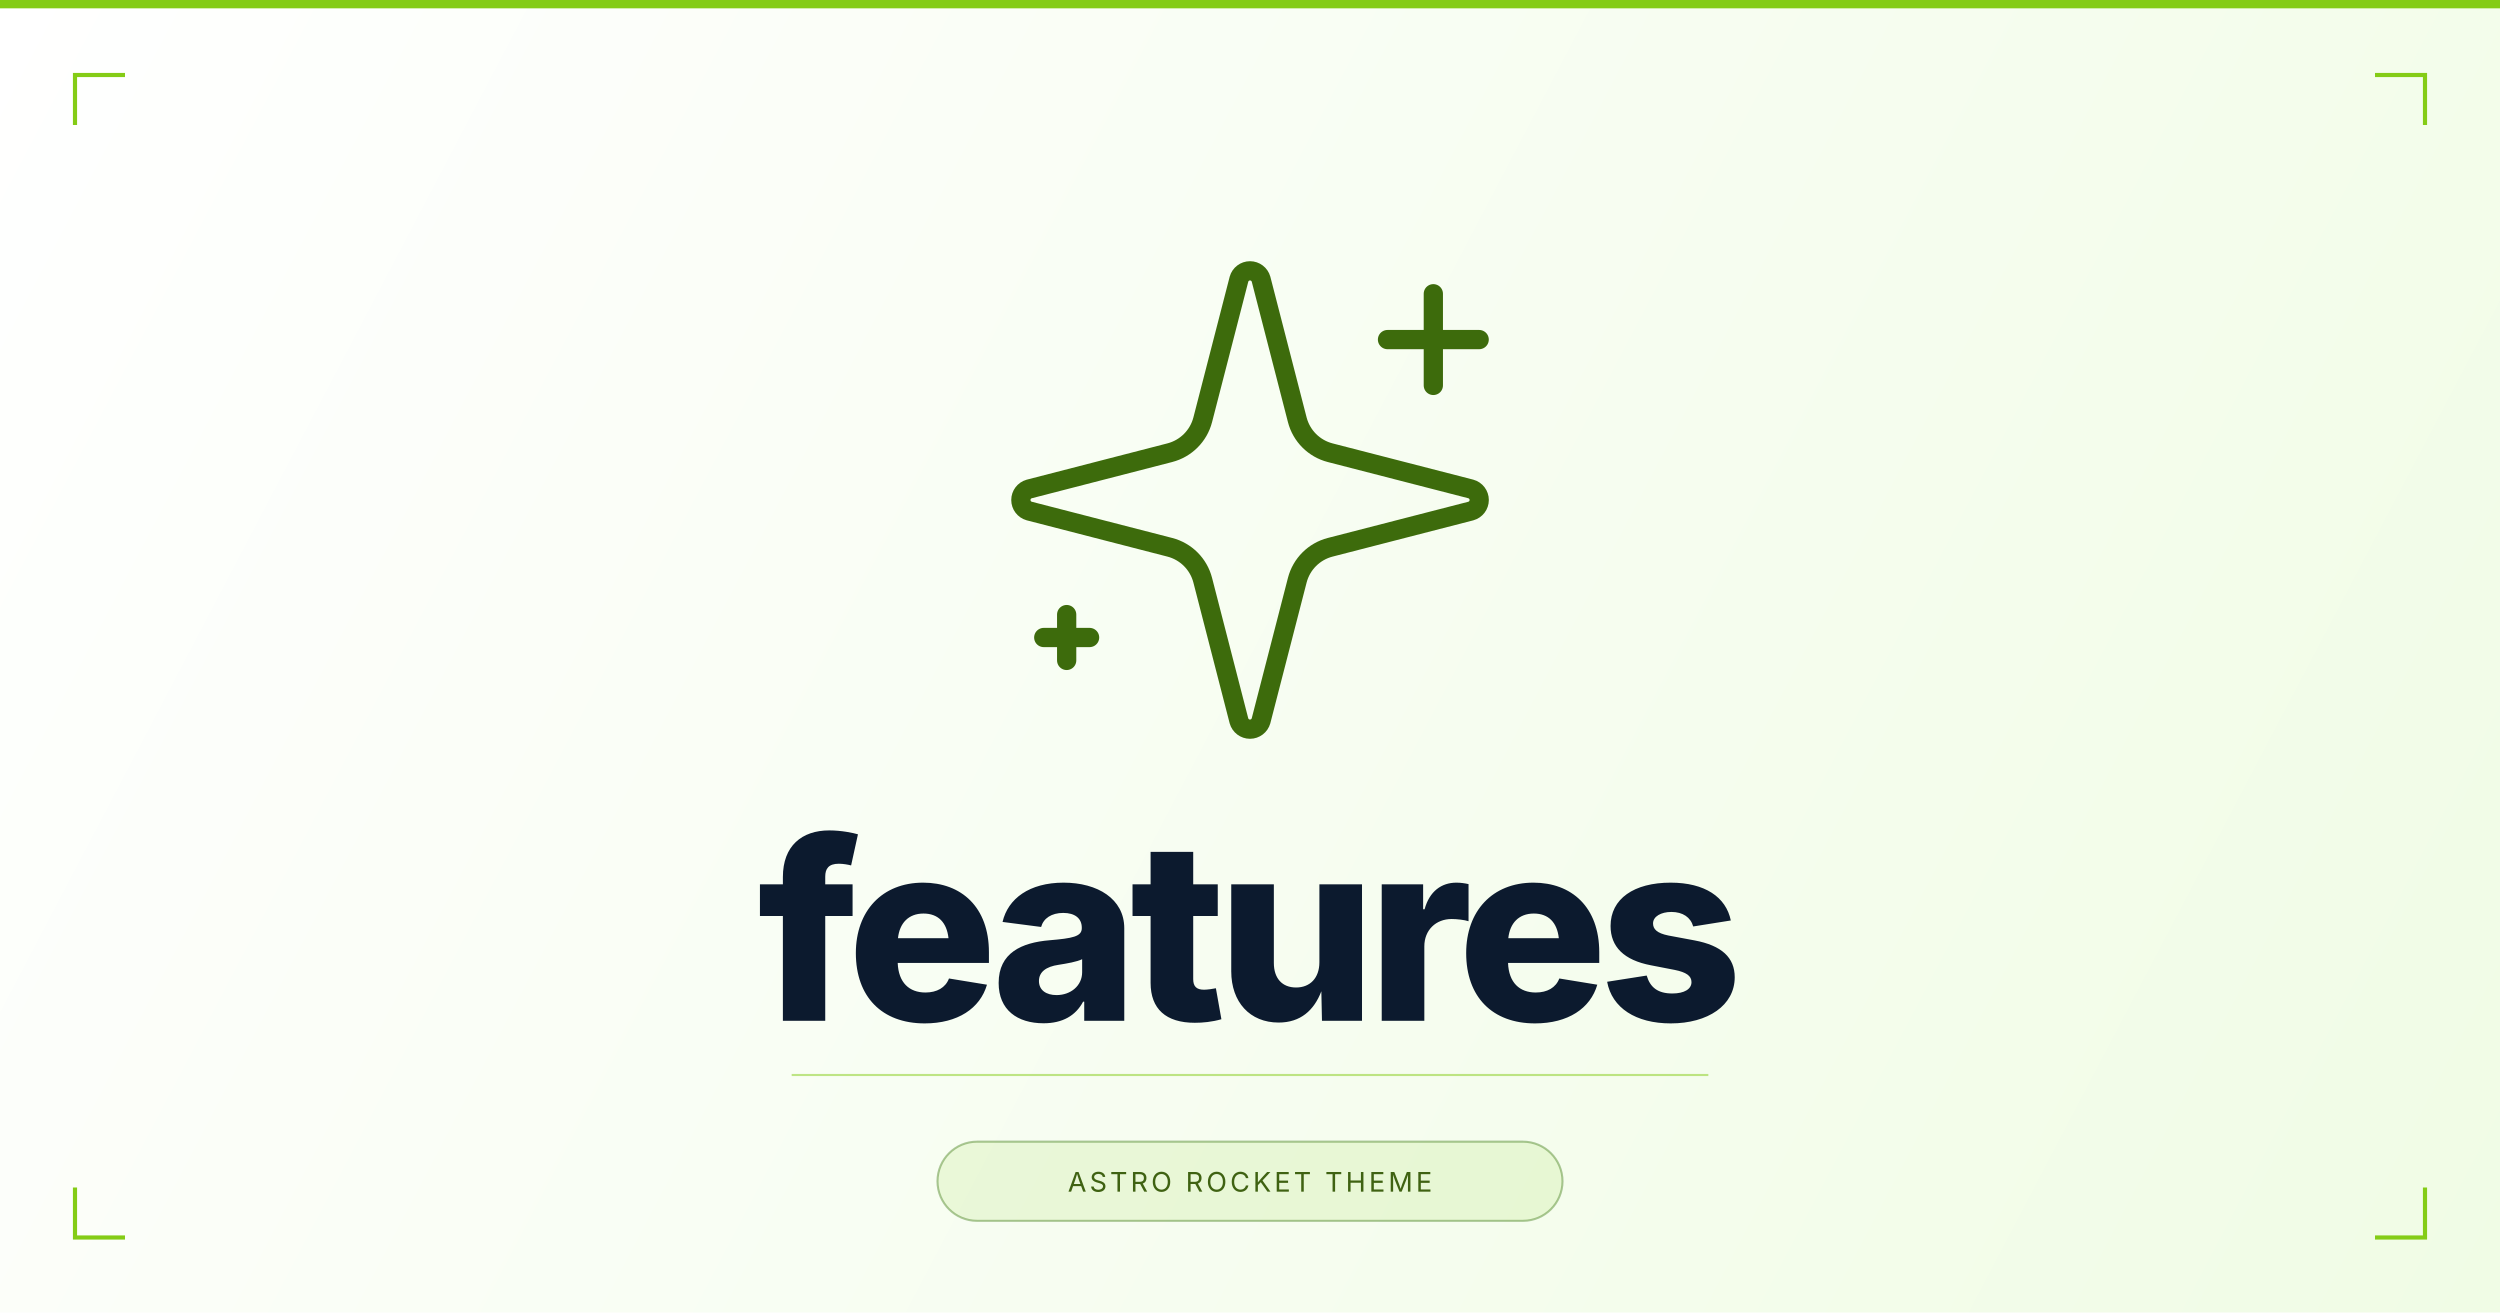
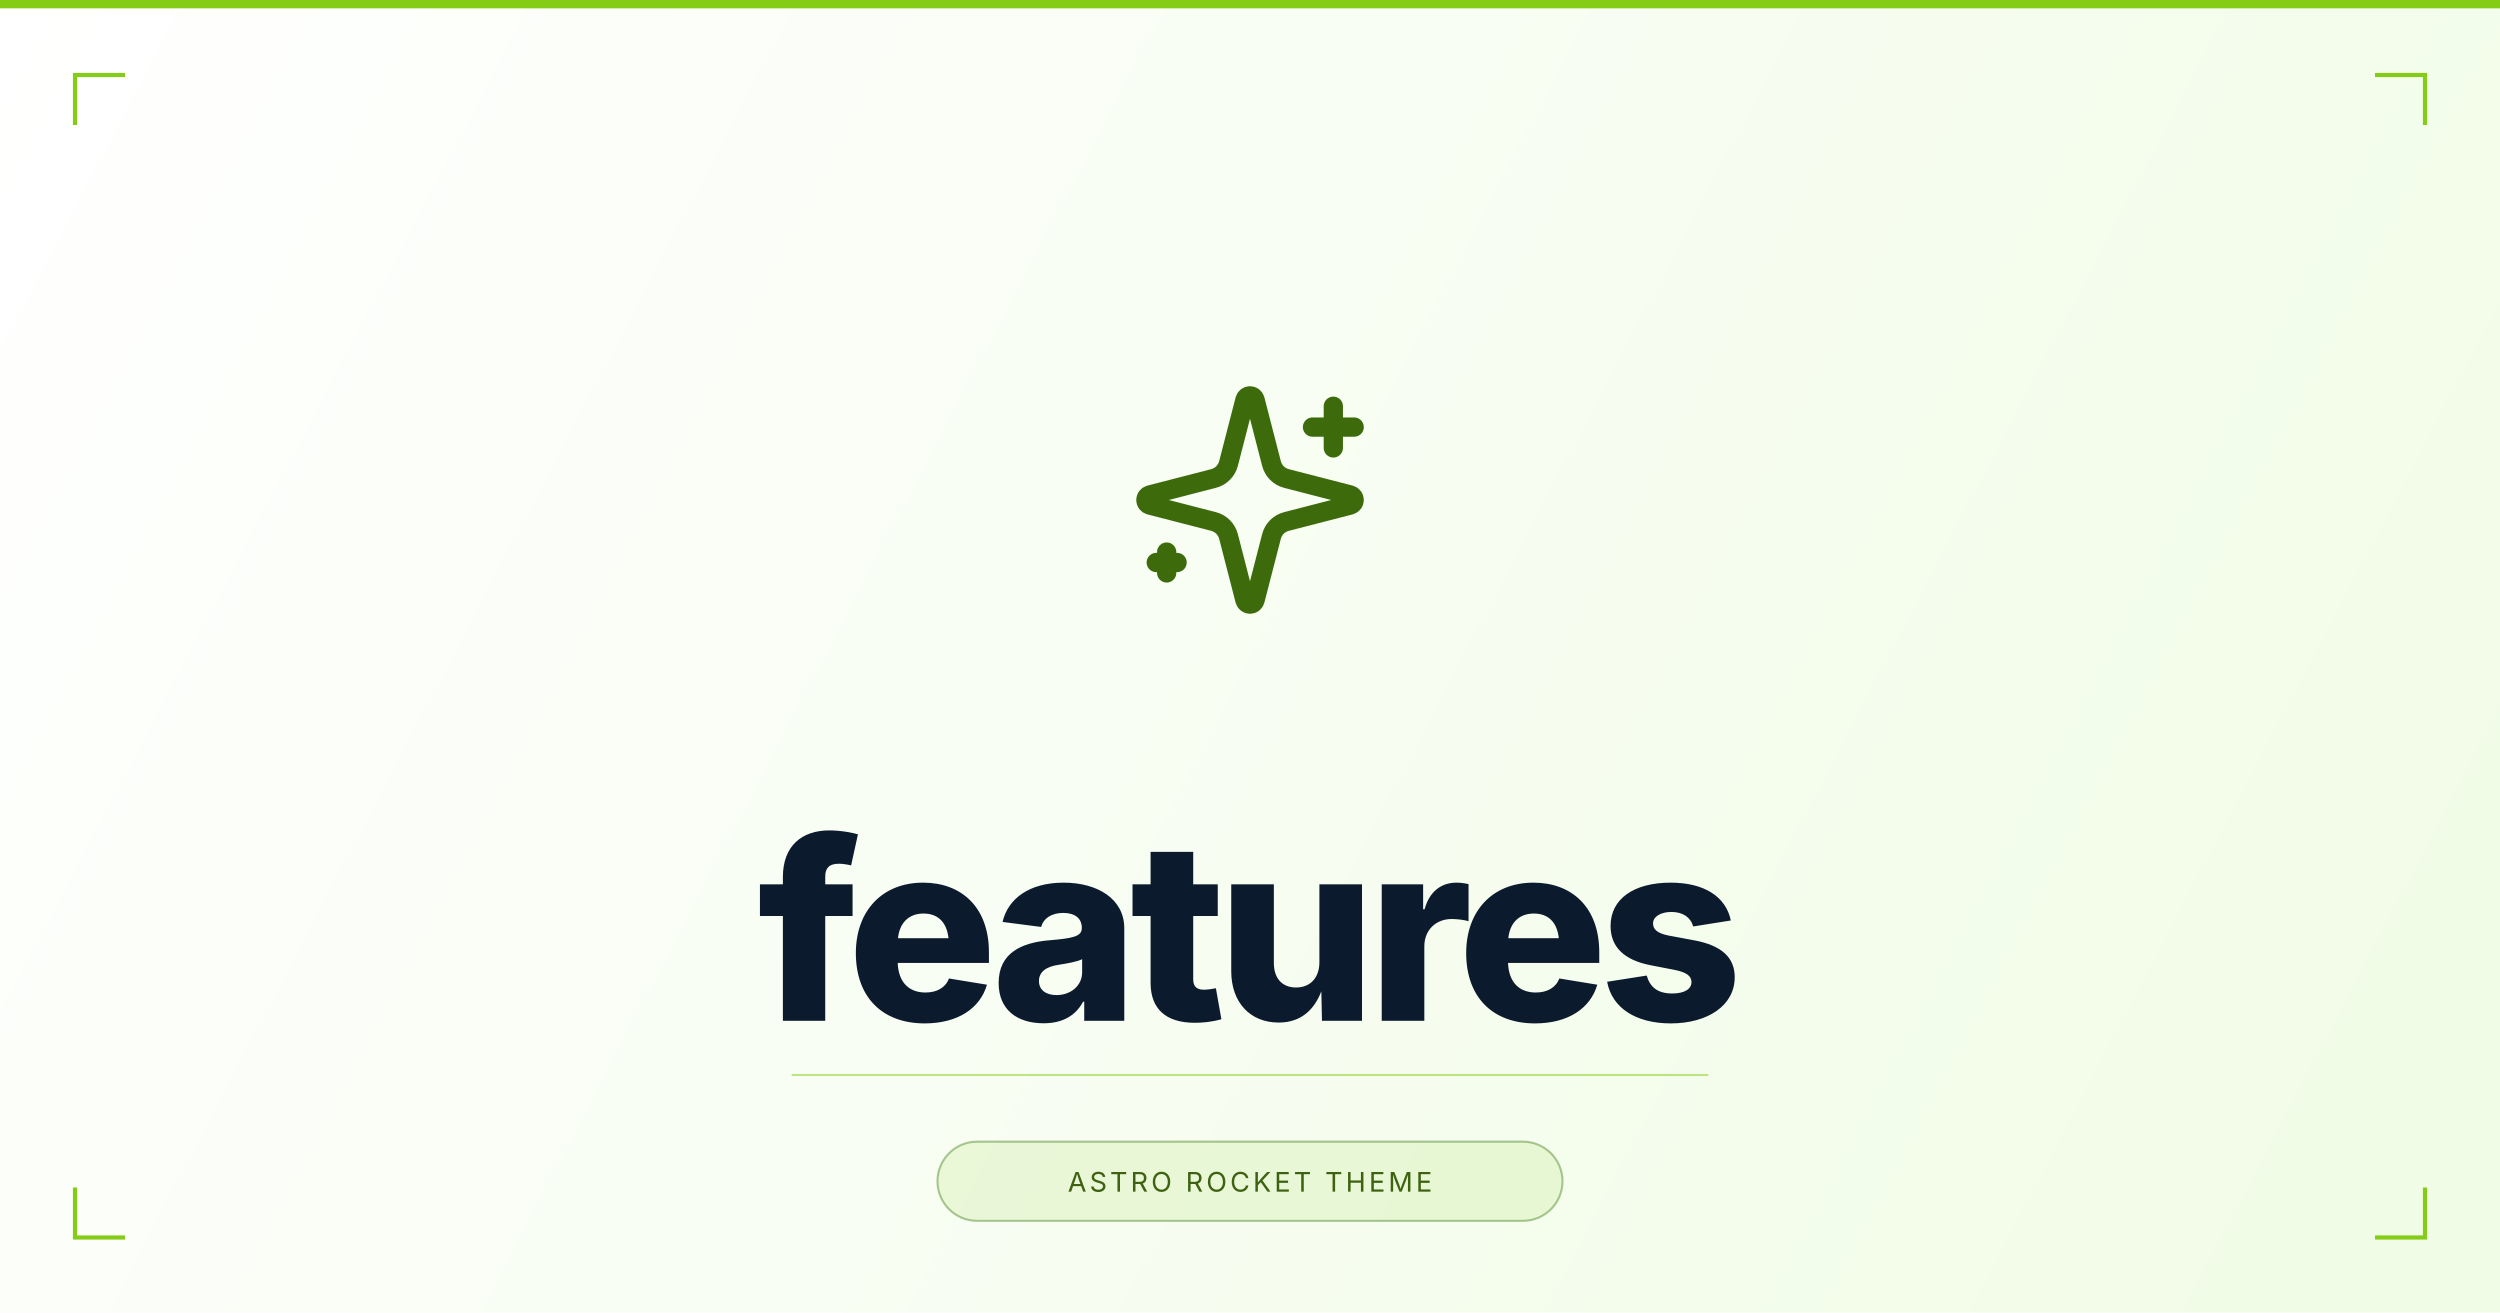
<svg xmlns="http://www.w3.org/2000/svg" width="1200" height="630" viewBox="0 0 1200 630" fill="none">
  <style>
    .bi-bd { display: none }
    html.dark .bi-bl { display: none }
    html.dark .bi-bd { display: block }
    .bi-ic { stroke: #3d6b0c }
    html.dark .bi-ic { stroke: #a3e635 }
    .bi-tt { fill: #0c1a2e }
    html.dark .bi-tt { fill: #f0fce5 }
    .bi-sl { stroke: rgba(132,204,22,.5) }
    html.dark .bi-sl { stroke: rgba(163,230,53,.25) }
    .bi-bb { fill: rgba(132,204,22,.12); stroke: rgba(53,115,10,.4) }
    html.dark .bi-bb { fill: rgba(163,230,53,.08); stroke: rgba(163,230,53,.3) }
    .bi-bt { fill: #3f6212 }
    html.dark .bi-bt { fill: #a3e635 }
    .bi-cr { stroke: #84cc16 }
  </style>
  <defs>
    <linearGradient id="arf-bl" x1="0" y1="0" x2="1200" y2="630" gradientUnits="userSpaceOnUse">
      <stop offset="0%" stop-color="#ffffff" />
      <stop offset="100%" stop-color="#f0fce5" />
    </linearGradient>
    <linearGradient id="arf-bd" x1="0" y1="0" x2="1200" y2="630" gradientUnits="userSpaceOnUse">
      <stop offset="0%" stop-color="#0c1929" />
      <stop offset="100%" stop-color="#162236" />
    </linearGradient>
  </defs>
  <rect width="1200" height="630" fill="url(#arf-bl)" class="bi-bl" />
  <rect width="1200" height="630" fill="url(#arf-bd)" class="bi-bd" />
  <rect x="0" y="0" width="1200" height="4" fill="#84cc16" />
-   <g transform="translate(468, 108) scale(11)" stroke="#3d6b0c" stroke-width="0.84" stroke-linecap="round" stroke-linejoin="round" fill="none" class="bi-ic">
+   <g transform="translate(540, 180) scale(5)" stroke="#3d6b0c" stroke-width="1.85" stroke-linecap="round" stroke-linejoin="round" fill="none" class="bi-ic">
    <path d="M9.937 15.5A2 2 0 0 0 8.5 14.063l-6.135-1.582a.5.5 0 0 1 0-.962L8.5 9.936A2 2 0 0 0 9.937 8.5l1.582-6.135a.5.5 0 0 1 .963 0L14.063 8.5A2 2 0 0 0 15.5 9.937l6.135 1.581a.5.5 0 0 1 0 .964L15.5 14.063a2 2 0 0 0-1.437 1.437l-1.582 6.135a.5.5 0 0 1-.963 0z" />
    <path d="M20 3v4" />
    <path d="M22 5h-4" />
    <path d="M4 17v2" />
    <path d="M5 18H3" />
  </g>
  <text x="600" y="490" font-family="'Outfit Variable', 'Outfit', -apple-system, BlinkMacSystemFont, 'Segoe UI', sans-serif" font-size="120" font-weight="800" fill="#0c1a2e" text-anchor="middle" letter-spacing="-4" class="bi-tt">features</text>
  <line x1="380" y1="516" x2="820" y2="516" stroke="rgba(132,204,22,0.5)" stroke-width="1" class="bi-sl" />
  <rect x="450" y="548" width="300" height="38" rx="19" fill="rgba(132,204,22,0.12)" stroke="rgba(53,115,10,0.4)" stroke-width="1" class="bi-bb" />
  <text x="600" y="572" font-family="'Outfit Variable', 'Outfit', -apple-system, BlinkMacSystemFont, 'Segoe UI', sans-serif" font-size="13" fill="#3f6212" text-anchor="middle" letter-spacing="1.5" class="bi-bt">ASTRO ROCKET THEME</text>
  <path d="M 36 60 L 36 36 L 60 36" stroke-width="2" fill="none" class="bi-cr" />
  <path d="M 1140 36 L 1164 36 L 1164 60" stroke-width="2" fill="none" class="bi-cr" />
  <path d="M 36 570 L 36 594 L 60 594" stroke-width="2" fill="none" class="bi-cr" />
  <path d="M 1140 594 L 1164 594 L 1164 570" stroke-width="2" fill="none" class="bi-cr" />
</svg>
